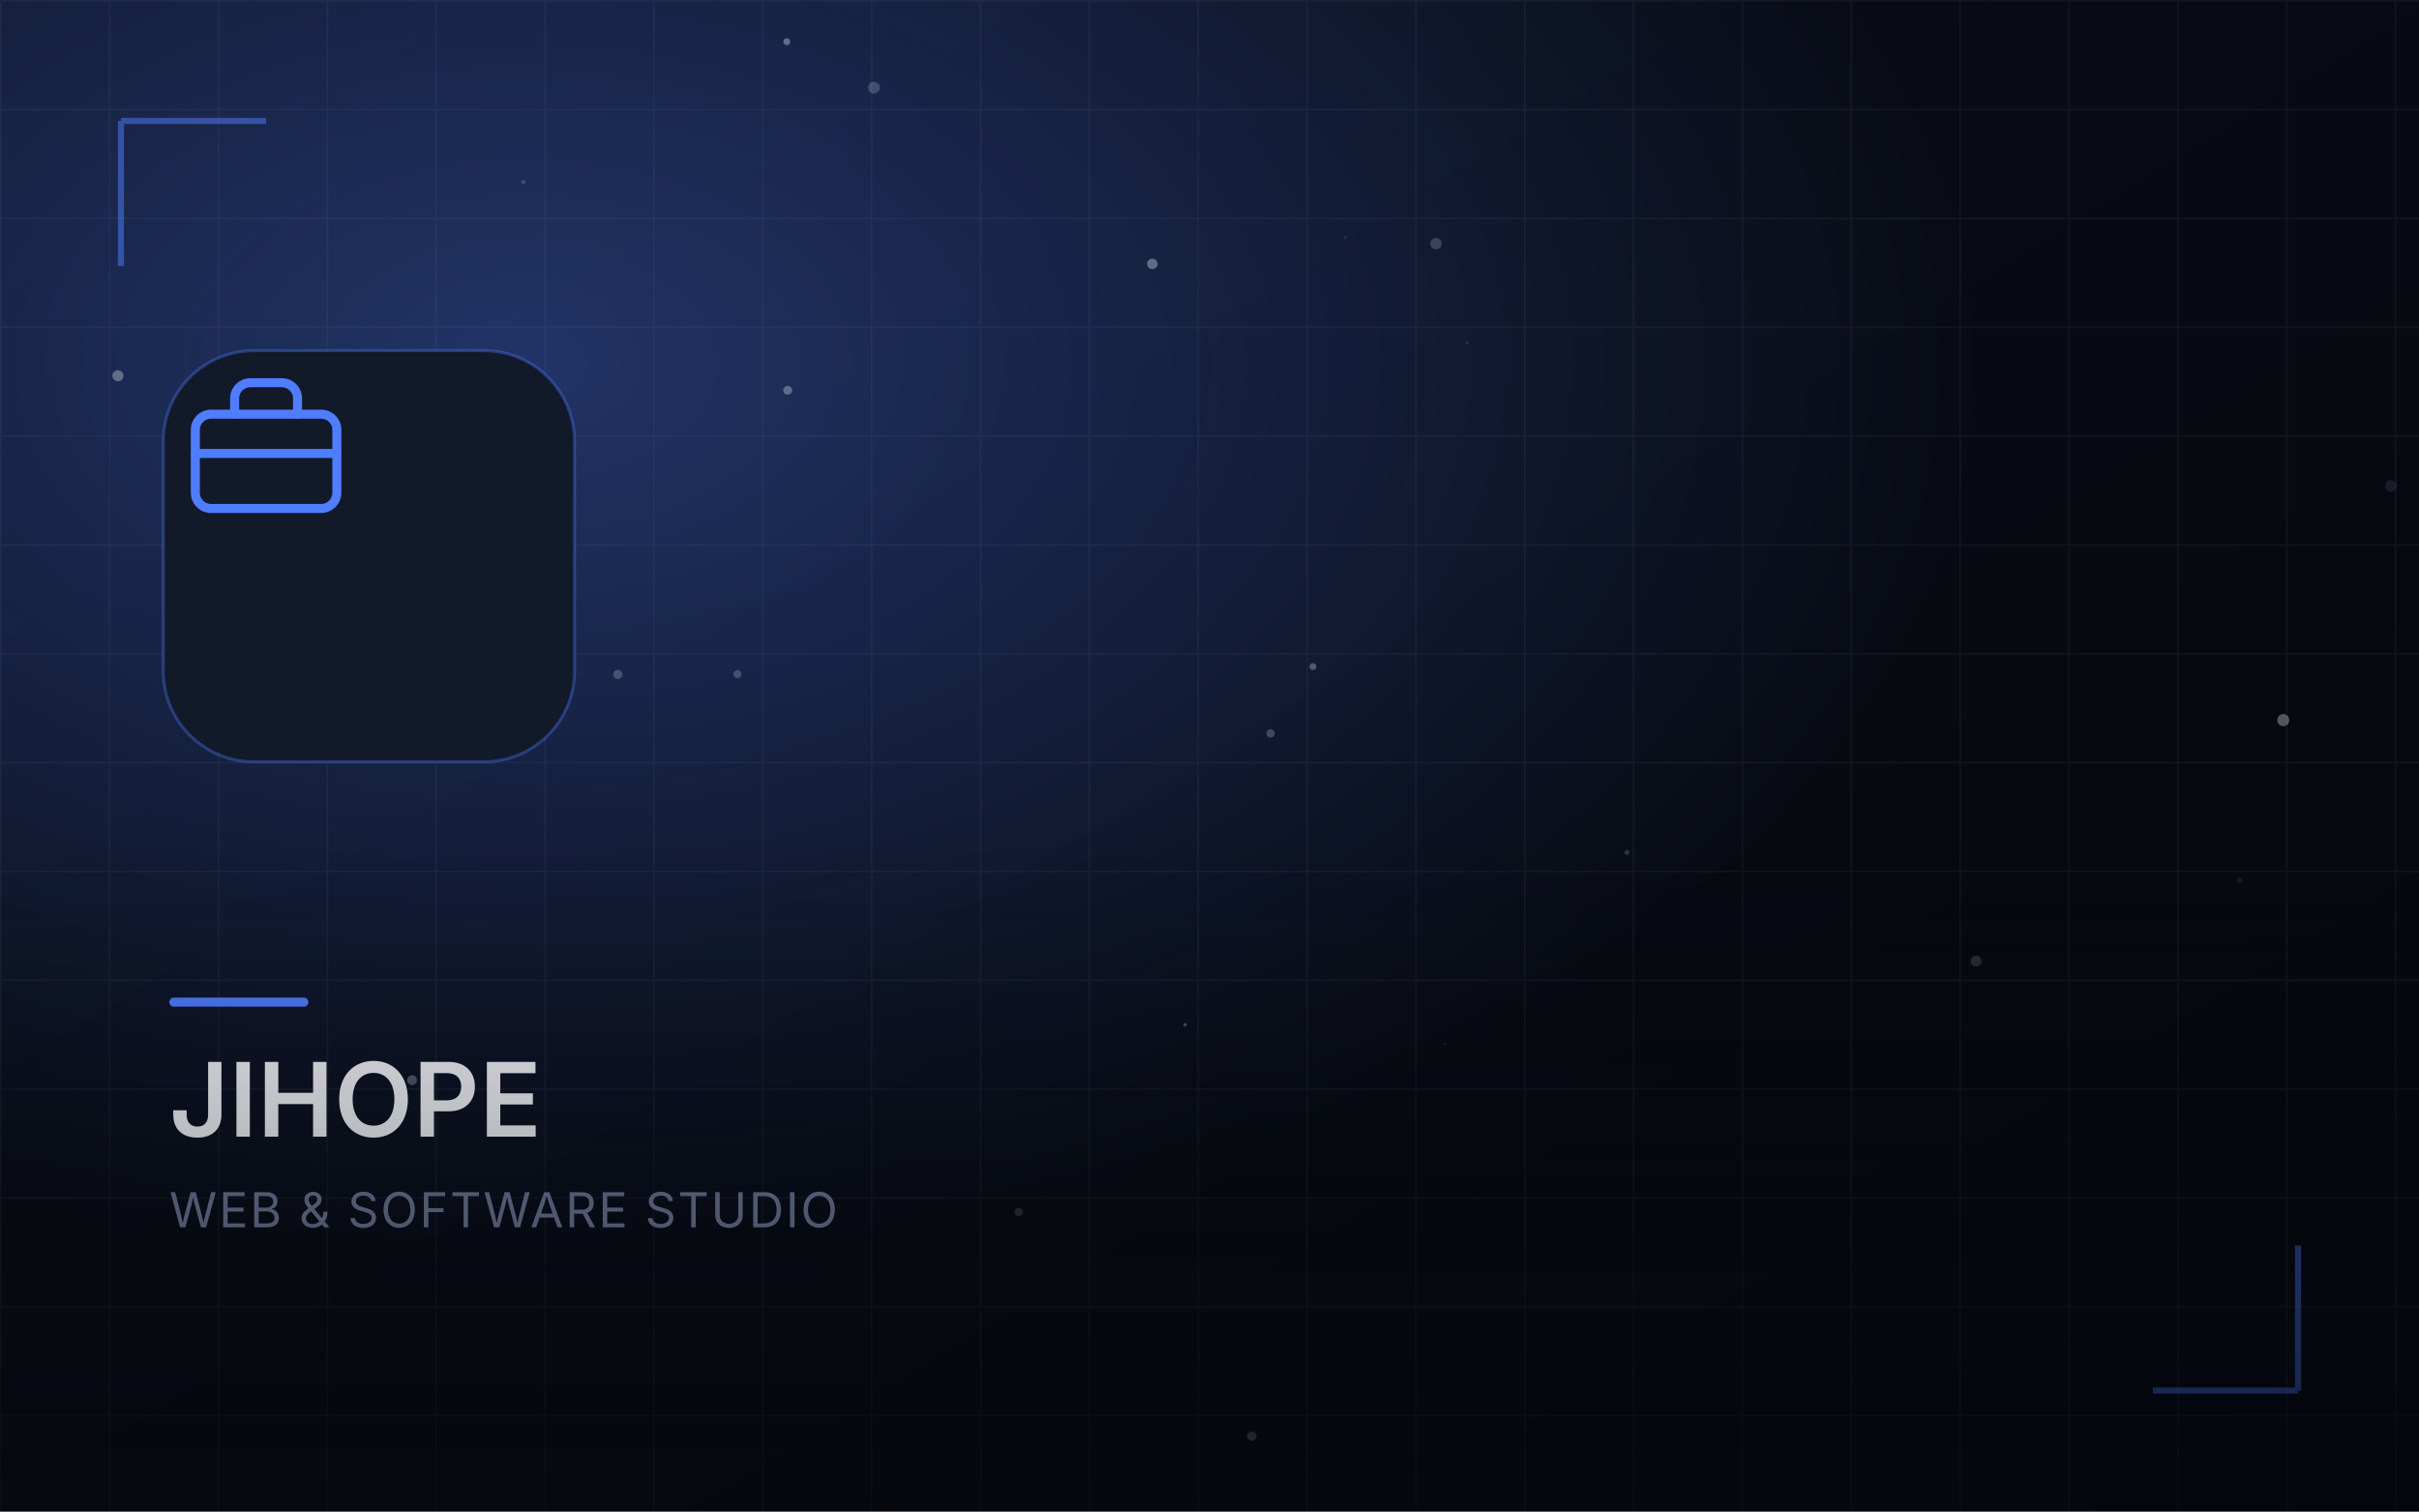
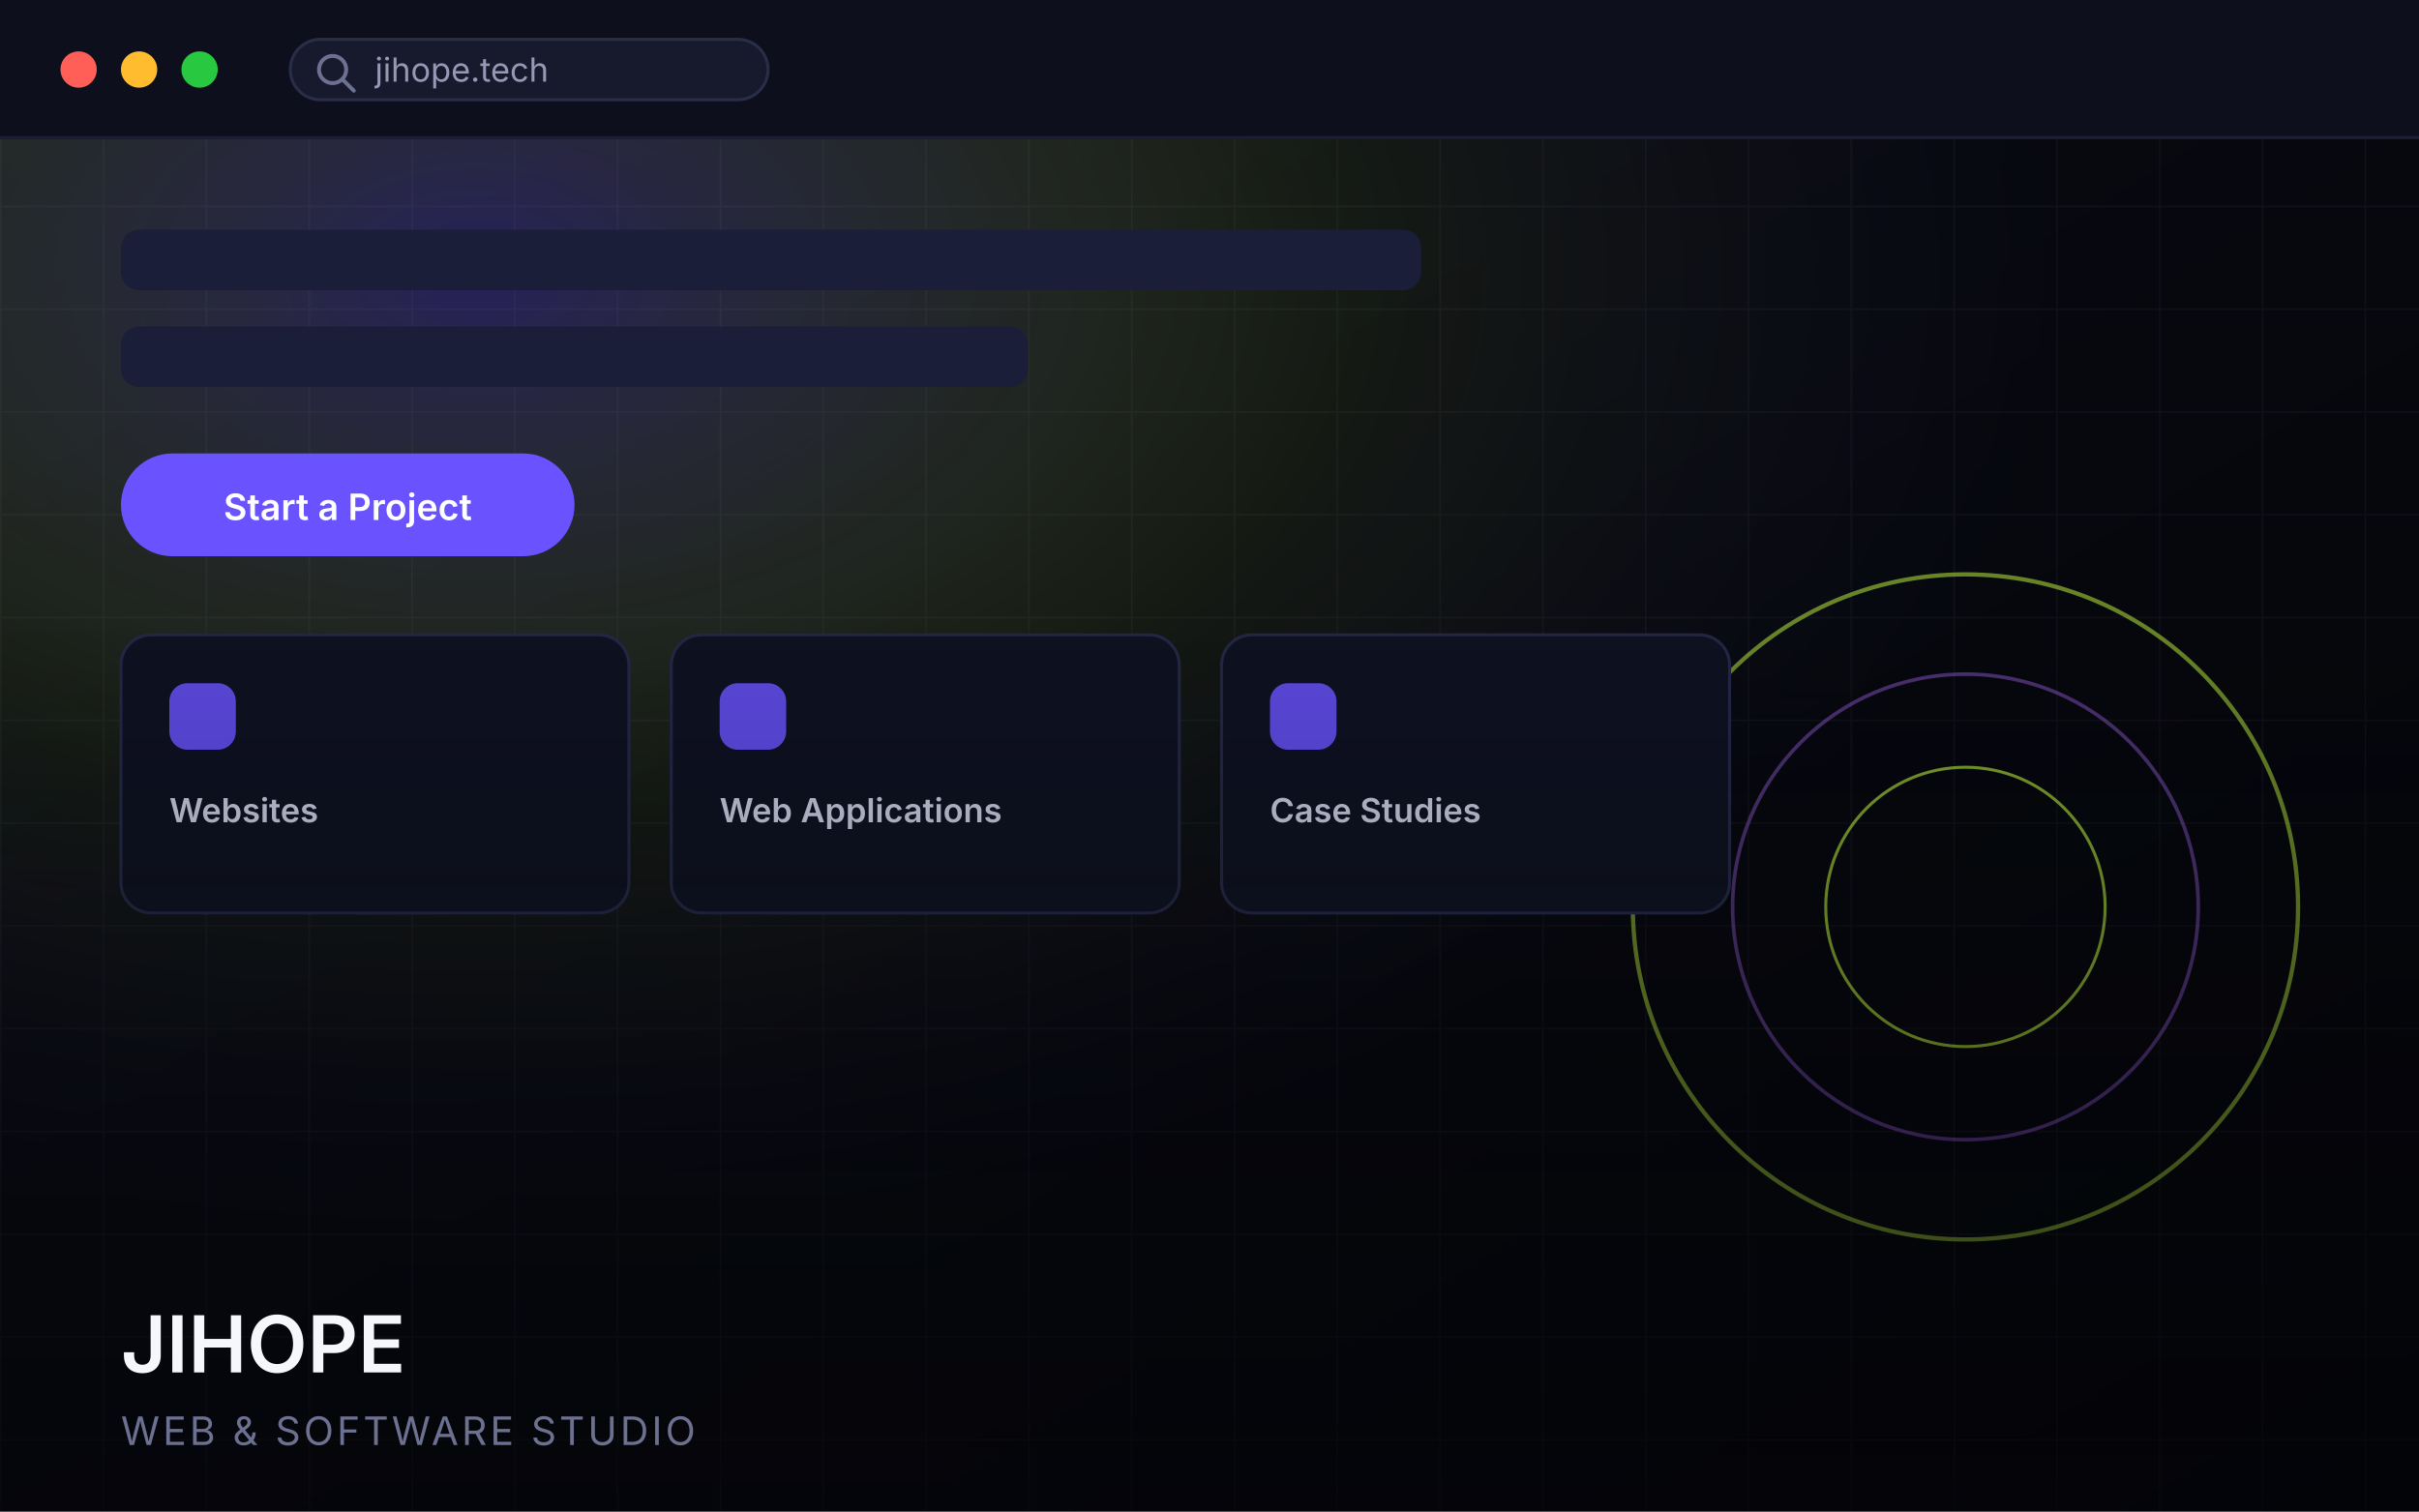
<svg xmlns="http://www.w3.org/2000/svg" viewBox="0 0 800 500" role="img" aria-label="JIHOPE">
  <defs>
    <linearGradient id="bg" x1="0" y1="0" x2="1" y2="1">
-       <stop offset="0%" stop-color="#0a0e18" />
-       <stop offset="100%" stop-color="#05070d" />
+       <stop offset="0%" stop-color="#0b0d16" />
+       <stop offset="100%" stop-color="#030408" />
    </linearGradient>
-     <radialGradient id="glow" cx="22%" cy="24%" r="60%">
-       <stop offset="0%" stop-color="#4f7dff" stop-opacity="0.35" />
-       <stop offset="100%" stop-color="#4f7dff" stop-opacity="0" />
+     <radialGradient id="glow" cx="20%" cy="18%" r="65%">
+       <stop offset="0%" stop-color="#6a52ff" stop-opacity="0.30" />
+       <stop offset="55%" stop-color="#caff3f" stop-opacity="0.07" />
+       <stop offset="100%" stop-color="#6a52ff" stop-opacity="0" />
    </radialGradient>
-     <pattern id="grid" width="36" height="36" patternUnits="userSpaceOnUse">
-       <path d="M 36 0 L 0 0 0 36" fill="none" stroke="#c9cfdf" stroke-width="1" opacity="0.06" />
+     <pattern id="grid" width="34" height="34" patternUnits="userSpaceOnUse">
+       <path d="M 34 0 L 0 0 0 34" fill="none" stroke="#c7c6dc" stroke-width="1" opacity="0.05" />
    </pattern>
    <linearGradient id="fade" x1="0" y1="0" x2="0" y2="1">
-       <stop offset="55%" stop-color="#05070d" stop-opacity="0" />
-       <stop offset="100%" stop-color="#05070d" stop-opacity="0.55" />
+       <stop offset="40%" stop-color="#030408" stop-opacity="0" />
+       <stop offset="100%" stop-color="#030408" stop-opacity="0.6" />
    </linearGradient>
  </defs>
  <rect width="800" height="500" fill="url(#bg)" />
  <rect width="800" height="500" fill="url(#grid)" />
  <rect width="800" height="500" fill="url(#glow)" />
-   <circle cx="538.1" cy="282.0" r="0.87" fill="#c9cfdf" opacity="0.19" />
-   <circle cx="39.0" cy="124.3" r="1.84" fill="#c9cfdf" opacity="0.41" />
-   <circle cx="148.6" cy="149.7" r="0.92" fill="#c9cfdf" opacity="0.34" />
-   <circle cx="289.0" cy="29.0" r="1.96" fill="#c9cfdf" opacity="0.24" />
-   <circle cx="391.9" cy="339.0" r="0.57" fill="#c9cfdf" opacity="0.34" />
-   <circle cx="740.7" cy="291.2" r="0.90" fill="#c9cfdf" opacity="0.09" />
-   <circle cx="414.0" cy="475.1" r="1.54" fill="#c9cfdf" opacity="0.29" />
-   <circle cx="243.9" cy="223.0" r="1.32" fill="#c9cfdf" opacity="0.26" />
-   <circle cx="477.9" cy="345.4" r="0.40" fill="#c9cfdf" opacity="0.11" />
-   <circle cx="381.1" cy="87.3" r="1.74" fill="#c9cfdf" opacity="0.42" />
-   <circle cx="260.5" cy="129.1" r="1.47" fill="#c9cfdf" opacity="0.38" />
-   <circle cx="75.1" cy="146.2" r="1.36" fill="#c9cfdf" opacity="0.20" />
-   <circle cx="755.1" cy="238.2" r="2.00" fill="#c9cfdf" opacity="0.38" />
-   <circle cx="790.7" cy="160.7" r="1.92" fill="#c9cfdf" opacity="0.10" />
-   <circle cx="136.3" cy="357.3" r="1.63" fill="#c9cfdf" opacity="0.37" />
-   <circle cx="204.3" cy="223.1" r="1.53" fill="#c9cfdf" opacity="0.26" />
-   <circle cx="444.9" cy="78.6" r="0.53" fill="#c9cfdf" opacity="0.09" />
-   <circle cx="485.1" cy="113.4" r="0.48" fill="#c9cfdf" opacity="0.15" />
-   <circle cx="474.9" cy="80.6" r="1.88" fill="#c9cfdf" opacity="0.23" />
-   <circle cx="653.5" cy="317.9" r="1.80" fill="#c9cfdf" opacity="0.17" />
-   <circle cx="336.9" cy="400.9" r="1.37" fill="#c9cfdf" opacity="0.19" />
-   <circle cx="434.2" cy="220.5" r="1.15" fill="#c9cfdf" opacity="0.34" />
-   <circle cx="101.0" cy="191.4" r="1.23" fill="#c9cfdf" opacity="0.16" />
-   <circle cx="260.2" cy="13.8" r="1.15" fill="#c9cfdf" opacity="0.42" />
-   <circle cx="173.1" cy="60.2" r="0.67" fill="#c9cfdf" opacity="0.20" />
-   <circle cx="420.2" cy="242.6" r="1.38" fill="#c9cfdf" opacity="0.26" />
-   <path d="M40 40 h48 M40 40 v48" stroke="#4f7dff" stroke-width="2" opacity="0.5" fill="none" />
-   <path d="M760 460 h-48 M760 460 v-48" stroke="#4f7dff" stroke-width="2" opacity="0.5" fill="none" />
-   <g transform="translate(88,150)">
-     <rect x="-34" y="-34" width="136" height="136" rx="30" fill="#121929" stroke="#4f7dff" stroke-opacity="0.35" />
-     <g transform="translate(0,0) scale(2.6)" stroke="#4f7dff" stroke-width="1.15" fill="none" stroke-linecap="round" stroke-linejoin="round" transform-origin="0 0">
-       <g transform="translate(-12,-12)">
-         <rect x="3" y="7" width="18" height="12" rx="2" />
-         <path d="M8 7V5a2 2 0 0 1 2-2h4a2 2 0 0 1 2 2v2" />
-         <path d="M3 12h18" />
-       </g>
-     </g>
-   </g>
-   <rect x="56" y="330" width="46" height="3" rx="1.5" fill="#4f7dff" />
-   <text x="56" y="376" font-family="Space Grotesk, Inter, sans-serif" font-size="34" font-weight="600" fill="#f5f7fb">JIHOPE</text>
-   <text x="56" y="406" font-family="Inter, sans-serif" font-size="16" letter-spacing="0.04em" fill="#717c9b">WEB &amp; SOFTWARE STUDIO</text>
+   <rect x="0" y="0" width="800" height="46" fill="#0d0f1c" />
+   <rect x="0" y="45" width="800" height="1" fill="#1c1f33" />
+   <circle cx="26" cy="23" r="6" fill="#ff5f57" />
+   <circle cx="46" cy="23" r="6" fill="#febc2e" />
+   <circle cx="66" cy="23" r="6" fill="#28c840" />
+   <rect x="96" y="13" width="158" height="20" rx="10" fill="#171a2c" stroke="#2a2d47" stroke-width="1" />
+   <circle cx="110" cy="23" r="4.5" fill="none" stroke="#6c7191" stroke-width="1.3" />
+   <path d="M113.2 26.2 L117 30" stroke="#6c7191" stroke-width="1.3" stroke-linecap="round" />
+   <text x="124" y="27" font-family="Inter, sans-serif" font-size="11" fill="#9599b5">jihope.tech</text>
+   <rect x="40" y="76" width="430" height="20" rx="6" fill="#1a1e38" />
+   <rect x="40" y="108" width="300" height="20" rx="6" fill="#1a1e38" />
+   <rect x="40" y="150" width="150" height="34" rx="17" fill="#6a52ff" />
+   <text x="115" y="172" font-family="Inter, sans-serif" font-size="12" font-weight="600" fill="#ffffff" text-anchor="middle">Start a Project</text>
+   <circle cx="650" cy="300" r="110" fill="none" stroke="#caff3f" stroke-width="1.4" opacity="0.5" />
+   <circle cx="650" cy="300" r="77.0" fill="none" stroke="#b06bff" stroke-width="1.2" opacity="0.4" />
+   <circle cx="650" cy="300" r="46.2" fill="none" stroke="#caff3f" stroke-width="1" opacity="0.6" />
+   <rect x="40" y="210" width="168" height="92" rx="10" fill="#0e1120" stroke="#232745" />
+   <rect x="56" y="226" width="22" height="22" rx="6" fill="#6a52ff" opacity="0.85" />
+   <text x="56" y="272" font-family="Inter, sans-serif" font-size="11" font-weight="600" fill="#c7c6dc">Websites</text>
+   <rect x="222" y="210" width="168" height="92" rx="10" fill="#0e1120" stroke="#232745" />
+   <rect x="238" y="226" width="22" height="22" rx="6" fill="#6a52ff" opacity="0.85" />
+   <text x="238" y="272" font-family="Inter, sans-serif" font-size="11" font-weight="600" fill="#c7c6dc">Web Applications</text>
+   <rect x="404" y="210" width="168" height="92" rx="10" fill="#0e1120" stroke="#232745" />
+   <rect x="420" y="226" width="22" height="22" rx="6" fill="#6a52ff" opacity="0.85" />
+   <text x="420" y="272" font-family="Inter, sans-serif" font-size="11" font-weight="600" fill="#c7c6dc">Case Studies</text>
  <rect width="800" height="500" fill="url(#fade)" />
+   <text x="40" y="454" font-family="Space Grotesk, Inter, sans-serif" font-size="26" font-weight="600" fill="#f5f7fb">JIHOPE</text>
+   <text x="40" y="478" font-family="Inter, sans-serif" font-size="13" letter-spacing="0.08em" fill="#6c7191">WEB &amp; SOFTWARE STUDIO</text>
</svg>
